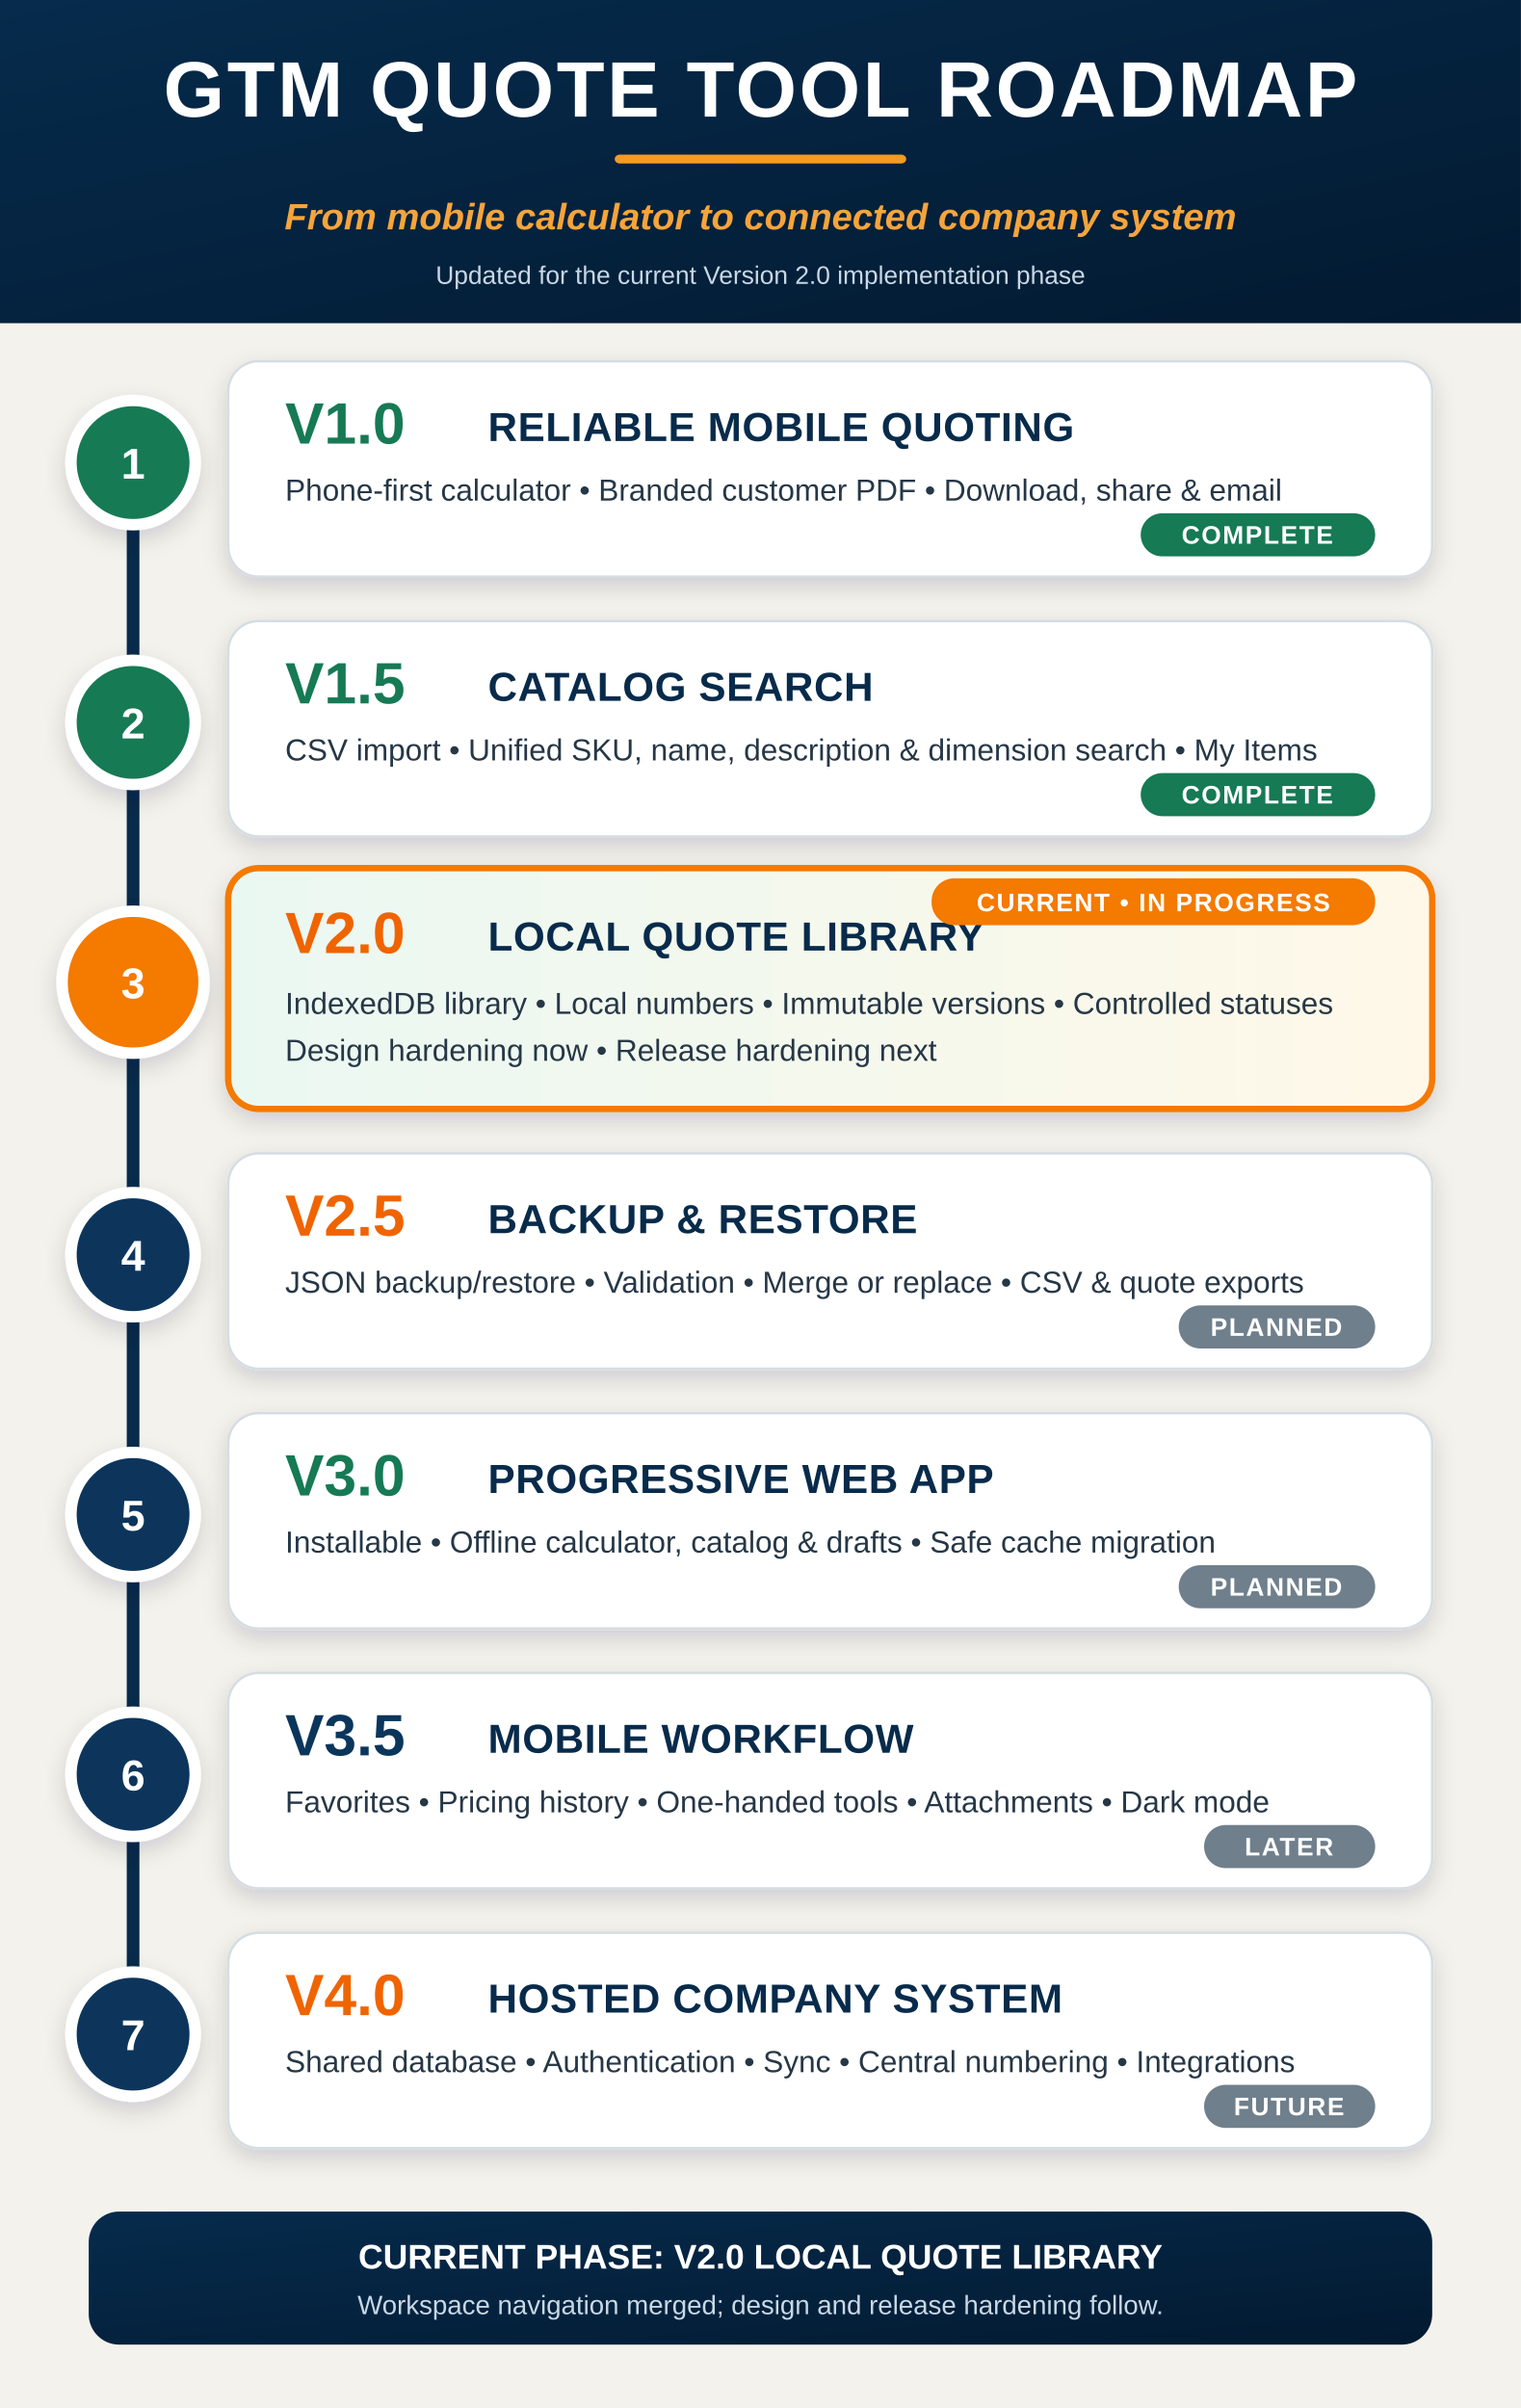
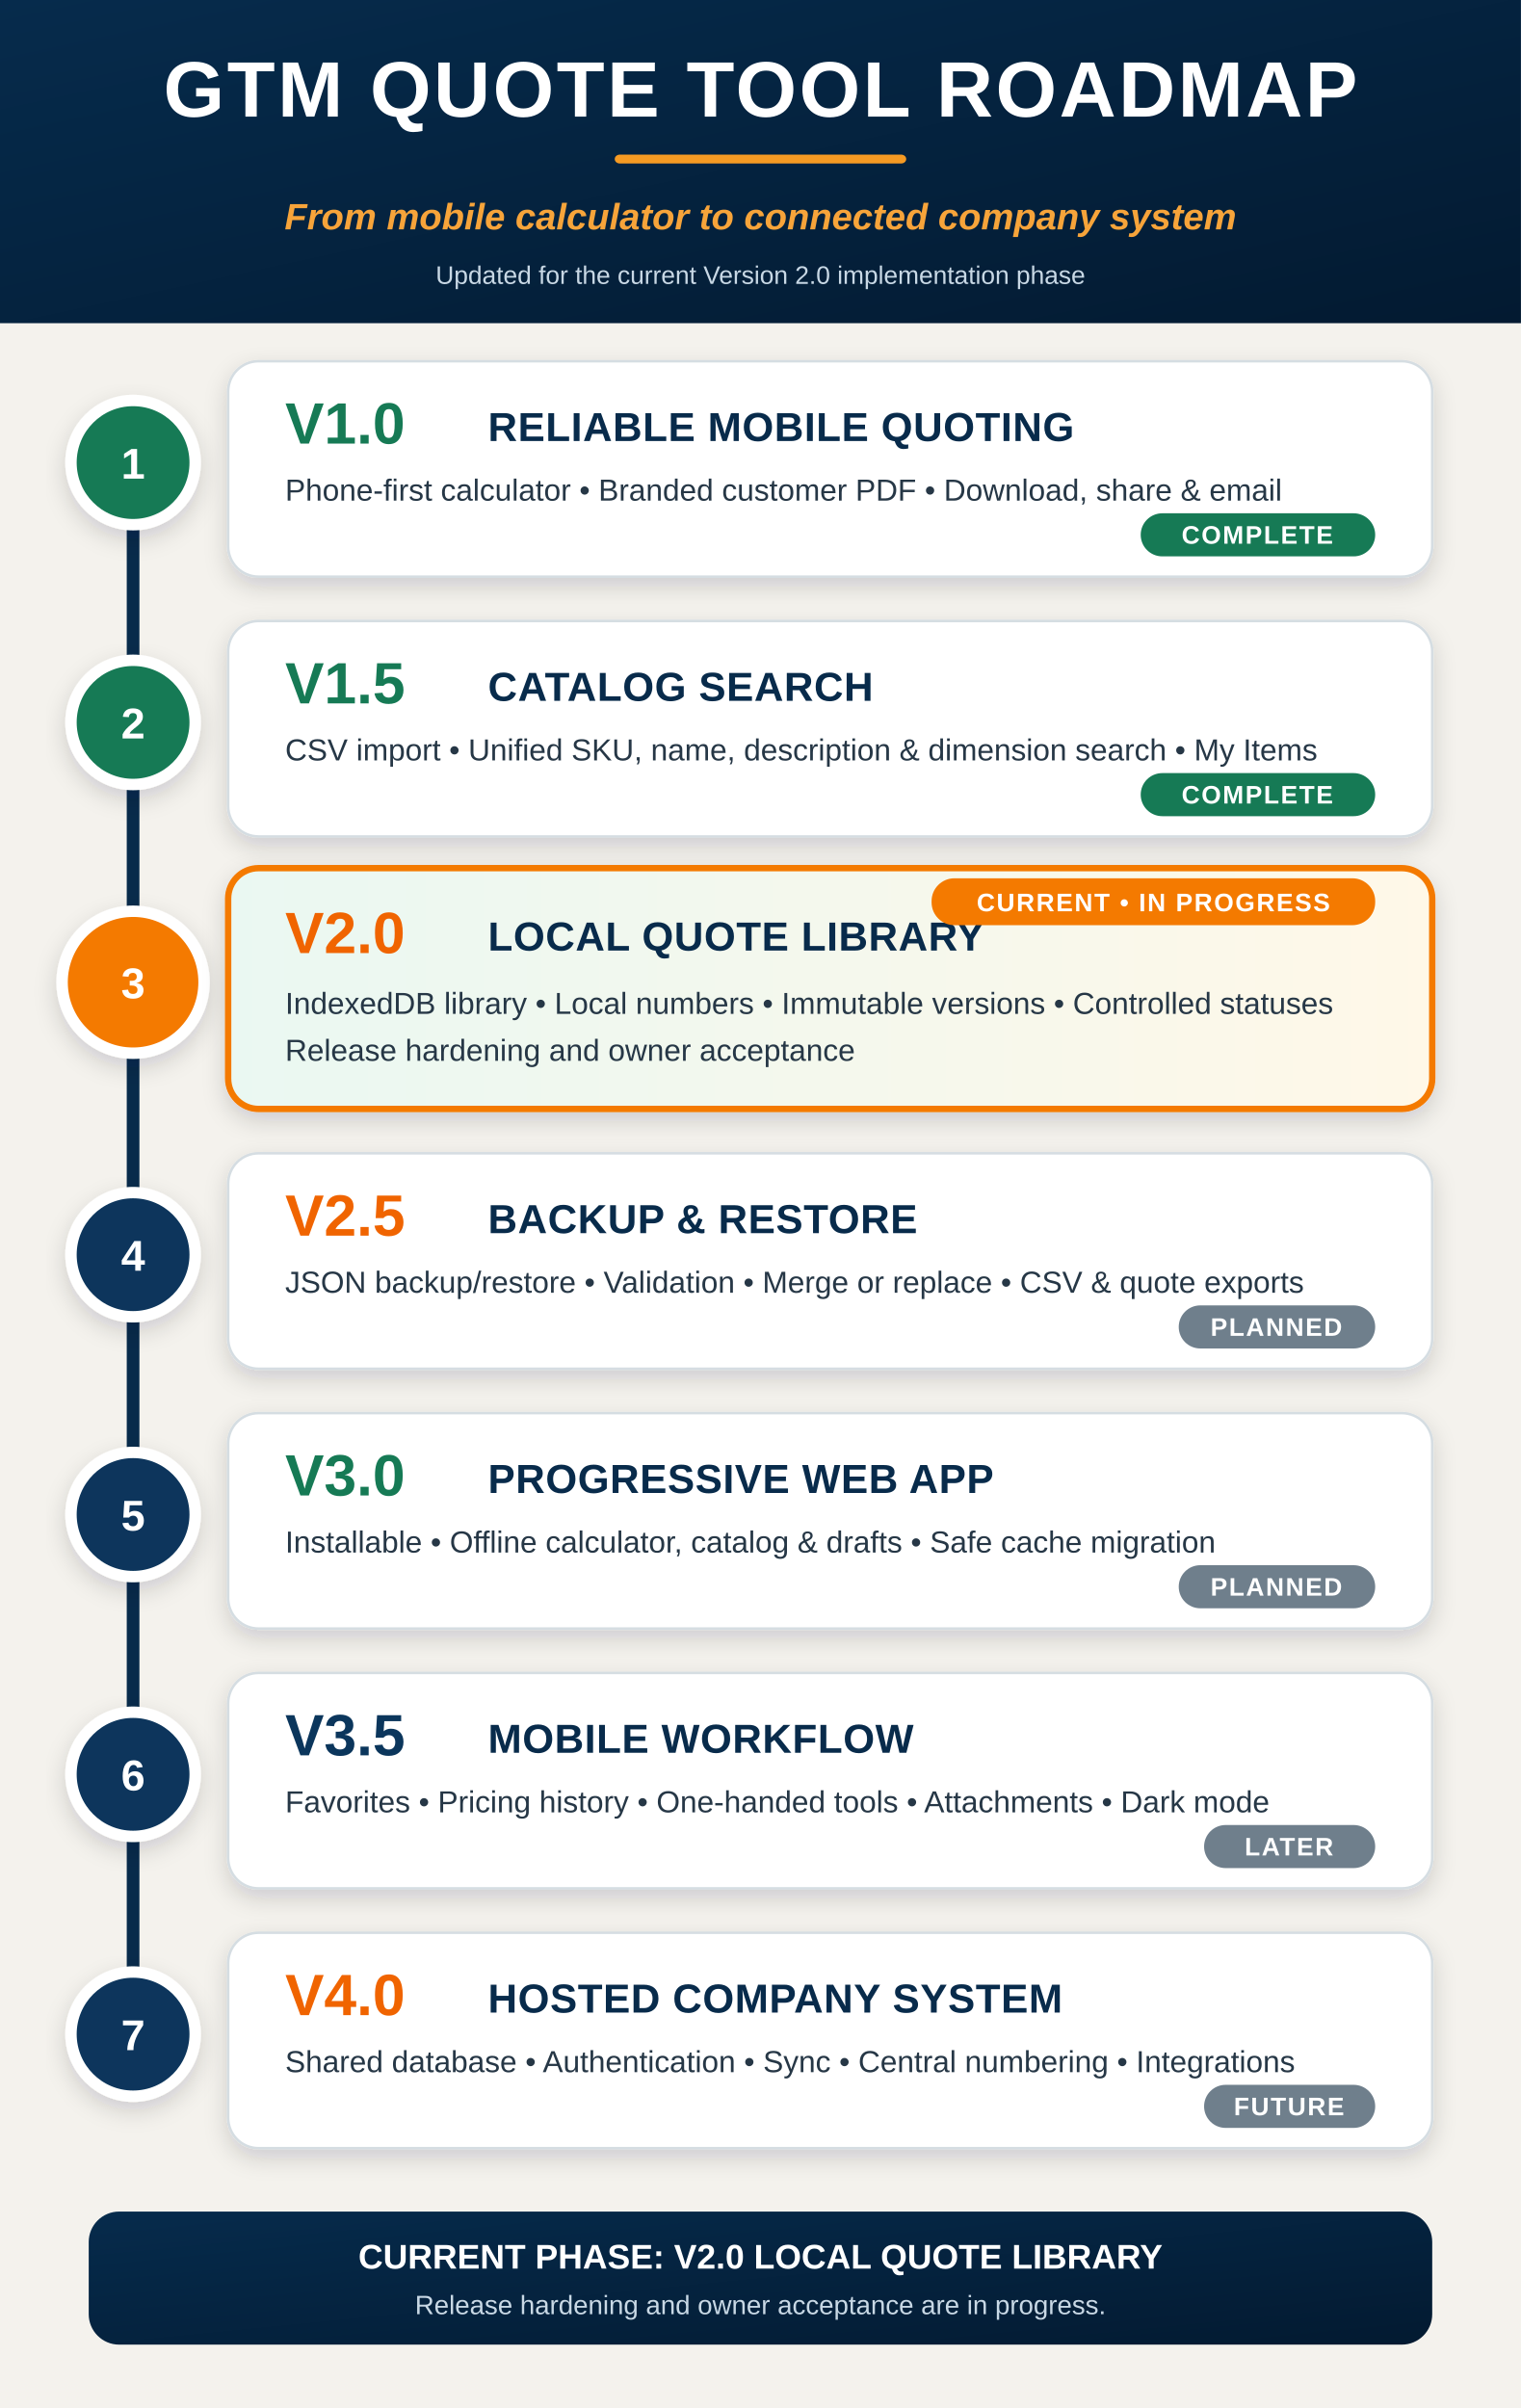
<svg xmlns="http://www.w3.org/2000/svg" width="1200" height="1900" viewBox="0 0 1200 1900" role="img" aria-labelledby="title description">
  <defs>
    <linearGradient id="header" x1="0" y1="0" x2="1" y2="1">
      <stop offset="0" stop-color="#062b4c" />
      <stop offset="1" stop-color="#031a31" />
    </linearGradient>
    <linearGradient id="current" x1="0" y1="0" x2="1" y2="0">
      <stop offset="0" stop-color="#eaf8f2" />
      <stop offset="1" stop-color="#fff8e8" />
    </linearGradient>
    <filter id="shadow" x="-20%" y="-20%" width="140%" height="150%">
      <feDropShadow dx="0" dy="7" stdDeviation="9" flood-color="#061c2f" flood-opacity="0.16" />
    </filter>
    <style>
      .card { fill: #fff; stroke: #d5dde2; stroke-width: 2; }
      .version { font: 800 46px Arial, Helvetica, sans-serif; }
      .heading { fill: #082b4b; font: 800 32px Arial, Helvetica, sans-serif; letter-spacing: .5px; }
      .body { fill: #263746; font: 24px Arial, Helvetica, sans-serif; }
      .status { font: 800 20px Arial, Helvetica, sans-serif; letter-spacing: 1.2px; }
      .step { fill: #fff; font: 800 34px Arial, Helvetica, sans-serif; text-anchor: middle; dominant-baseline: middle; }
    </style>
  </defs>
  <rect width="1200" height="1900" fill="#f4f2ed" />
  <rect width="1200" height="255" fill="url(#header)" />
  <text x="600" y="92" fill="#fff" font-family="Arial, Helvetica, sans-serif" font-size="62" font-weight="900" text-anchor="middle" letter-spacing="2">GTM QUOTE TOOL ROADMAP</text>
  <rect x="485" y="122" width="230" height="7" rx="4" fill="#f59a23" />
  <text x="600" y="181" fill="#f7a43a" font-family="Arial, Helvetica, sans-serif" font-size="29" font-weight="700" font-style="italic" text-anchor="middle">From mobile calculator to connected company system</text>
  <text x="600" y="224" fill="#c8d8e5" font-family="Arial, Helvetica, sans-serif" font-size="20" text-anchor="middle">Updated for the current Version 2.0 implementation phase</text>
  <line x1="105" y1="330" x2="105" y2="1620" stroke="#082b4b" stroke-width="10" stroke-linecap="round" />
  <circle cx="105" cy="365" r="49" fill="#167a55" stroke="#fff" stroke-width="9" filter="url(#shadow)" />
  <text class="step" x="105" y="368">1</text>
  <g filter="url(#shadow)">
    <rect class="card" x="180" y="285" width="950" height="170" rx="24" />
  </g>
  <text class="version" x="225" y="350" fill="#167a55">V1.0</text>
  <text class="heading" x="385" y="348">RELIABLE MOBILE QUOTING</text>
  <text class="body" x="225" y="395">Phone-first calculator • Branded customer PDF • Download, share &amp; email</text>
  <rect x="900" y="405" width="185" height="34" rx="17" fill="#167a55" />
  <text class="status" x="992" y="429" fill="#fff" text-anchor="middle">COMPLETE</text>
  <circle cx="105" cy="570" r="49" fill="#167a55" stroke="#fff" stroke-width="9" filter="url(#shadow)" />
  <text class="step" x="105" y="573">2</text>
  <g filter="url(#shadow)">
    <rect class="card" x="180" y="490" width="950" height="170" rx="24" />
  </g>
  <text class="version" x="225" y="555" fill="#167a55">V1.5</text>
  <text class="heading" x="385" y="553">CATALOG SEARCH</text>
  <text class="body" x="225" y="600">CSV import • Unified SKU, name, description &amp; dimension search • My Items</text>
  <rect x="900" y="610" width="185" height="34" rx="17" fill="#167a55" />
  <text class="status" x="992" y="634" fill="#fff" text-anchor="middle">COMPLETE</text>
  <circle cx="105" cy="775" r="56" fill="#f47a00" stroke="#fff" stroke-width="9" filter="url(#shadow)" />
  <text class="step" x="105" y="778">3</text>
  <g filter="url(#shadow)">
    <rect x="180" y="685" width="950" height="190" rx="24" fill="url(#current)" stroke="#f47a00" stroke-width="5" />
  </g>
  <text class="version" x="225" y="752" fill="#f06400">V2.0</text>
  <text class="heading" x="385" y="750">LOCAL QUOTE LIBRARY</text>
  <text class="body" x="225" y="800">IndexedDB library • Local numbers • Immutable versions • Controlled statuses</text>
-   <text class="body" x="225" y="837">Design hardening now • Release hardening next</text>
+   <text class="body" x="225" y="837">Release hardening and owner acceptance</text>
  <rect x="735" y="693" width="350" height="37" rx="18" fill="#f47a00" />
  <text class="status" x="910" y="719" fill="#fff" text-anchor="middle">CURRENT • IN PROGRESS</text>
  <circle cx="105" cy="990" r="49" fill="#0b365c" stroke="#fff" stroke-width="9" filter="url(#shadow)" />
  <text class="step" x="105" y="993">4</text>
  <g filter="url(#shadow)">
    <rect class="card" x="180" y="910" width="950" height="170" rx="24" />
  </g>
  <text class="version" x="225" y="975" fill="#f06400">V2.5</text>
  <text class="heading" x="385" y="973">BACKUP &amp; RESTORE</text>
  <text class="body" x="225" y="1020">JSON backup/restore • Validation • Merge or replace • CSV &amp; quote exports</text>
  <rect x="930" y="1030" width="155" height="34" rx="17" fill="#6f7f8c" />
  <text class="status" x="1007" y="1054" fill="#fff" text-anchor="middle">PLANNED</text>
  <circle cx="105" cy="1195" r="49" fill="#0b365c" stroke="#fff" stroke-width="9" filter="url(#shadow)" />
  <text class="step" x="105" y="1198">5</text>
  <g filter="url(#shadow)">
    <rect class="card" x="180" y="1115" width="950" height="170" rx="24" />
  </g>
  <text class="version" x="225" y="1180" fill="#167a55">V3.0</text>
  <text class="heading" x="385" y="1178">PROGRESSIVE WEB APP</text>
  <text class="body" x="225" y="1225">Installable • Offline calculator, catalog &amp; drafts • Safe cache migration</text>
  <rect x="930" y="1235" width="155" height="34" rx="17" fill="#6f7f8c" />
  <text class="status" x="1007" y="1259" fill="#fff" text-anchor="middle">PLANNED</text>
  <circle cx="105" cy="1400" r="49" fill="#0b365c" stroke="#fff" stroke-width="9" filter="url(#shadow)" />
  <text class="step" x="105" y="1403">6</text>
  <g filter="url(#shadow)">
    <rect class="card" x="180" y="1320" width="950" height="170" rx="24" />
  </g>
  <text class="version" x="225" y="1385" fill="#0b365c">V3.5</text>
  <text class="heading" x="385" y="1383">MOBILE WORKFLOW</text>
  <text class="body" x="225" y="1430">Favorites • Pricing history • One-handed tools • Attachments • Dark mode</text>
  <rect x="950" y="1440" width="135" height="34" rx="17" fill="#6f7f8c" />
  <text class="status" x="1017" y="1464" fill="#fff" text-anchor="middle">LATER</text>
  <circle cx="105" cy="1605" r="49" fill="#0b365c" stroke="#fff" stroke-width="9" filter="url(#shadow)" />
  <text class="step" x="105" y="1608">7</text>
  <g filter="url(#shadow)">
    <rect class="card" x="180" y="1525" width="950" height="170" rx="24" />
  </g>
  <text class="version" x="225" y="1590" fill="#f06400">V4.0</text>
  <text class="heading" x="385" y="1588">HOSTED COMPANY SYSTEM</text>
  <text class="body" x="225" y="1635">Shared database • Authentication • Sync • Central numbering • Integrations</text>
  <rect x="950" y="1645" width="135" height="34" rx="17" fill="#6f7f8c" />
  <text class="status" x="1017" y="1669" fill="#fff" text-anchor="middle">FUTURE</text>
  <rect x="70" y="1745" width="1060" height="105" rx="24" fill="url(#header)" />
  <text x="600" y="1790" fill="#fff" font-family="Arial, Helvetica, sans-serif" font-size="27" font-weight="800" text-anchor="middle">CURRENT PHASE: V2.0 LOCAL QUOTE LIBRARY</text>
-   <text x="600" y="1826" fill="#c8d8e5" font-family="Arial, Helvetica, sans-serif" font-size="21" text-anchor="middle">Workspace navigation merged; design and release hardening follow.</text>
+   <text x="600" y="1826" fill="#c8d8e5" font-family="Arial, Helvetica, sans-serif" font-size="21" text-anchor="middle">Release hardening and owner acceptance are in progress.</text>
</svg>
